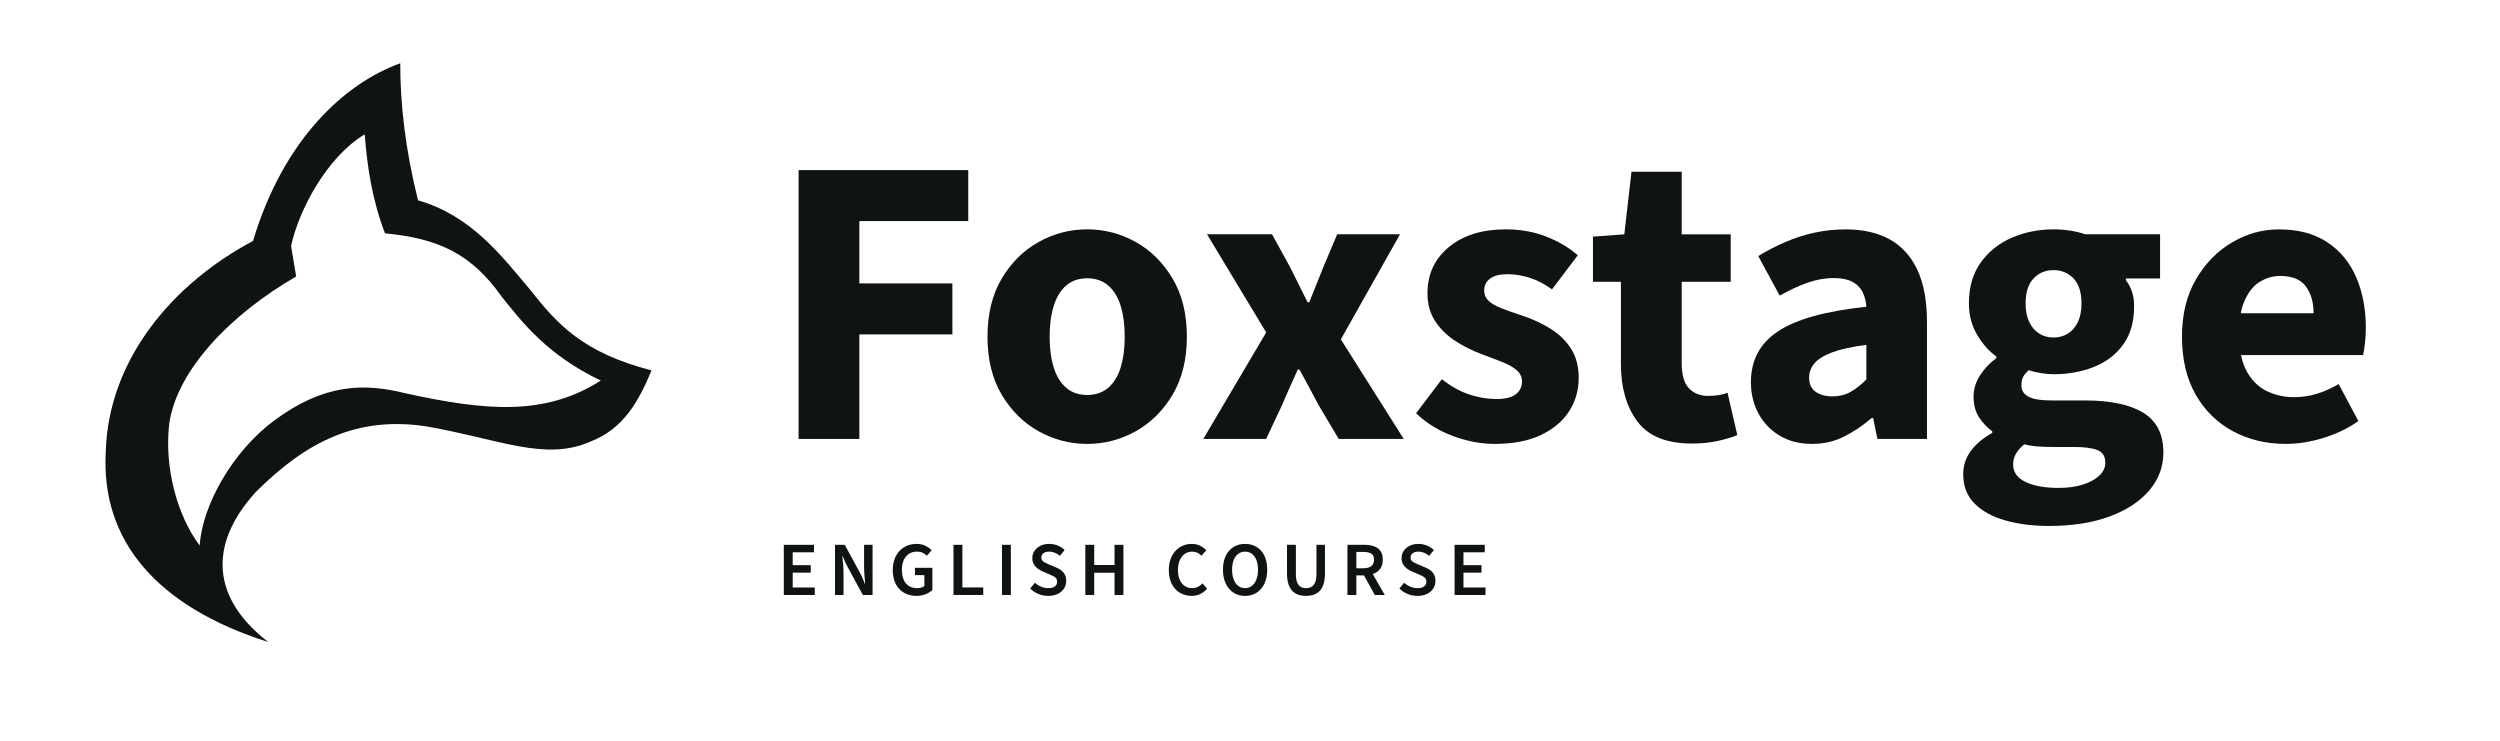
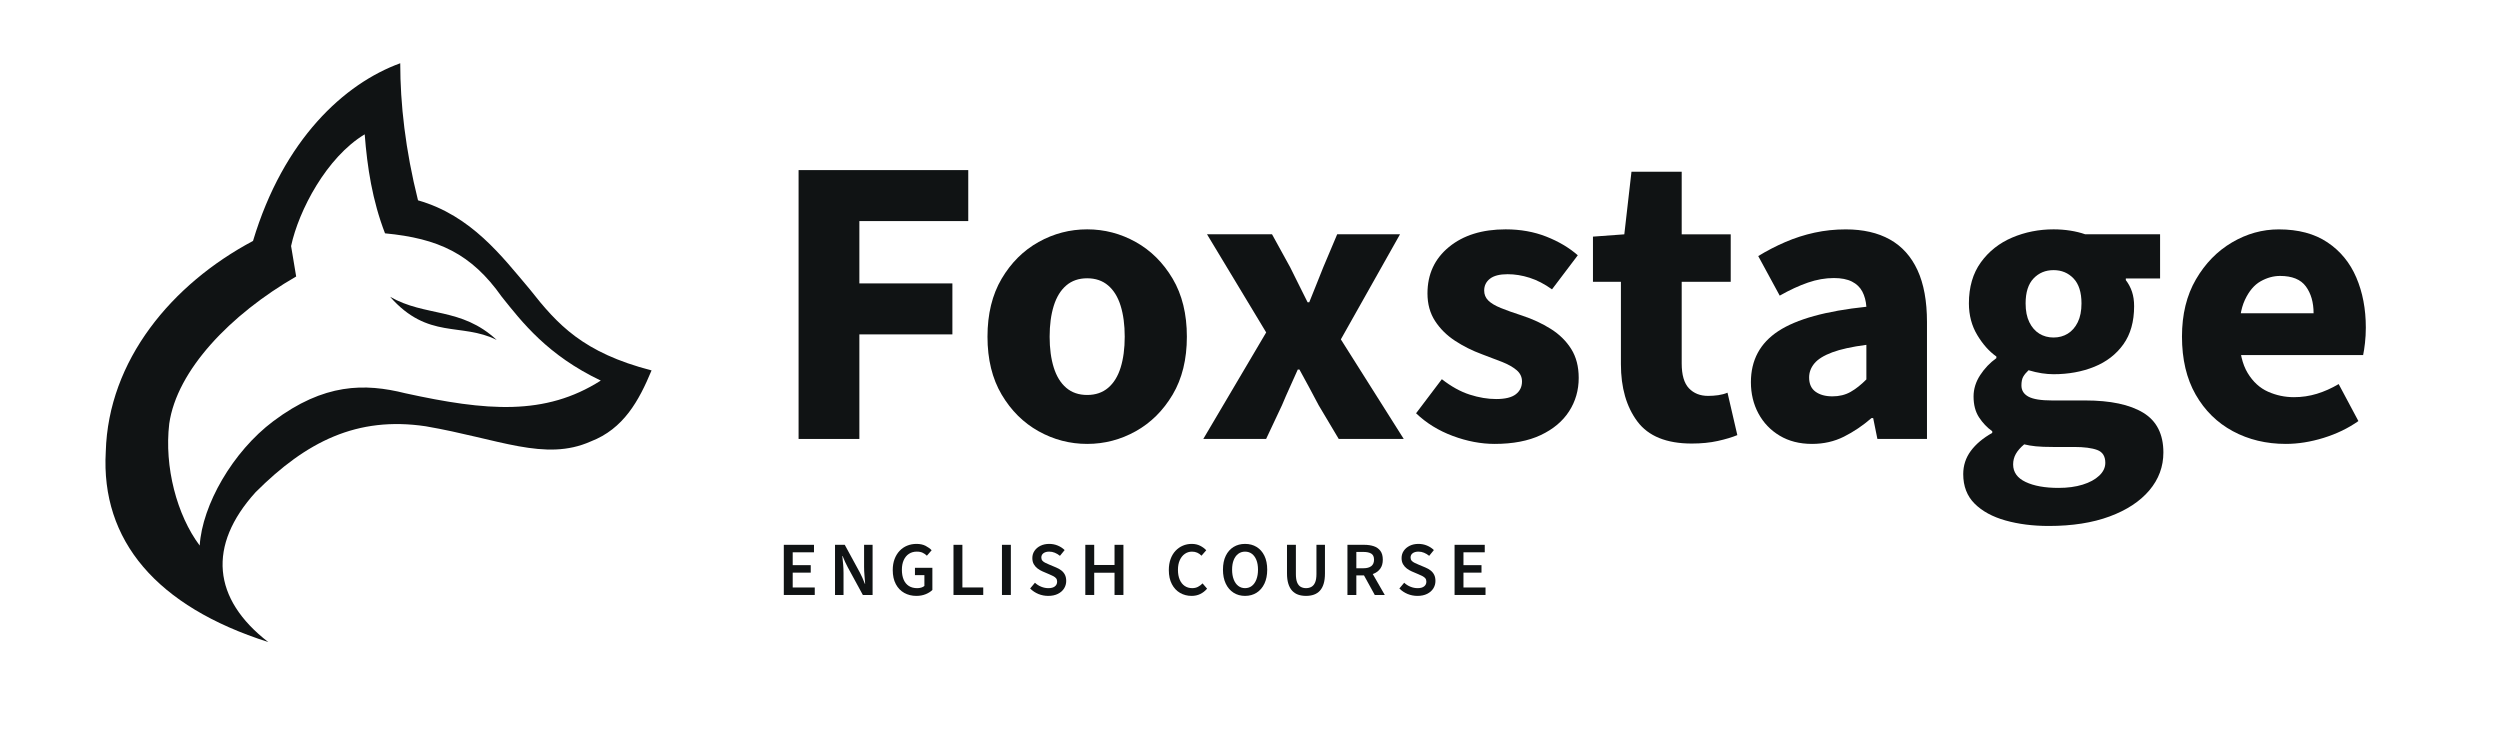
<svg xmlns="http://www.w3.org/2000/svg" viewBox="0 0 945.428 280" role="img" aria-labelledby="title">
-   <path d="M116 2 C94 10 70 32 58 72 C26 89 1 119 0 155 C-2 190 20 216 64 230 C42 213 40 192 59 171 C79 151 99 141 126 145 C155 150 173 159 191 151 C204 146 210 135 215 123 C188 116 178 105 167 91 C156 78 144 62 123 56 C118 36 116 18 116 2 Z M102 30 C87 39 76 60 73 74 L75 86 C49 101 28 123 25 144 C23 161 28 180 37 192 C38 176 50 155 66 143 C86 128 102 128 118 132 C150 139 173 141 195 127 C174 117 164 104 156 94 C144 77 131 71 110 69 C105 56 103 43 102 30 Z" fill="#101314" fill-rule="evenodd" transform="translate(40 22) scale(0.96)" />
+   <g fill="#101314" transform="translate(40 22) scale(0.96)">
+     <path d="M116 2 C94 10 70 32 58 72 C26 89 1 119 0 155 C-2 190 20 216 64 230 C42 213 40 192 59 171 C79 151 99 141 126 145 C155 150 173 159 191 151 C204 146 210 135 215 123 C188 116 178 105 167 91 C156 78 144 62 123 56 C118 36 116 18 116 2 Z M102 30 C87 39 76 60 73 74 L75 86 C49 101 28 123 25 144 C23 161 28 180 37 192 C38 176 50 155 66 143 C86 128 102 128 118 132 C150 139 173 141 195 127 C174 117 164 104 156 94 C144 77 131 71 110 69 C105 56 103 43 102 30 Z" fill-rule="evenodd" />
+     <path data-brand-eye="1.1" d="M112 94 C126 102 140 98 154 111 C140 104 127 111 112 94 Z" />
+   </g>
  <g fill="#101314" transform="translate(290 166) scale(0.156 -0.156)">
    <path d="M76.929 0V651.76H488.255V528.179H224.285V377.071H449.791V253.49H224.285V0Z" transform="translate(0 0)" />
    <path d="M277.536 -12Q214.768 -12 159.676 18.736Q104.584 49.472 70.228 107.532Q35.873 165.592 35.873 247.888Q35.873 330.36 70.228 388.508Q104.584 446.656 159.676 477.391Q214.768 508.127 277.536 508.127Q340.303 508.127 395.307 477.391Q450.311 446.656 484.755 388.508Q519.199 330.36 519.199 247.888Q519.199 165.592 484.755 107.532Q450.311 49.472 395.307 18.736Q340.303 -12 277.536 -12ZM277.536 106.637Q307.936 106.637 328.337 123.926Q348.738 141.214 358.642 173.086Q368.546 204.959 368.546 247.888Q368.546 290.816 358.642 322.777Q348.738 354.738 328.337 372.114Q307.936 389.49 277.536 389.49Q247.135 389.49 226.822 372.114Q206.51 354.738 196.517 322.777Q186.525 290.816 186.525 247.888Q186.525 204.959 196.517 173.086Q206.51 141.214 226.822 123.926Q247.135 106.637 277.536 106.637Z" transform="translate(499 0)" />
    <path d="M14 0 166.464 258.24 23.056 496.127H180.652L224.75 415.918Q235.102 395.27 245.718 373.71Q256.334 352.15 266.862 331.326H270.862Q279.094 352.15 287.886 373.71Q296.678 395.27 304.734 415.918L338.592 496.127H490.892L347.484 241.408L499.948 0H342.352L293.551 81.97Q282.199 103.322 270.495 125.322Q258.791 147.322 247.086 168.322H243.086Q233.854 147.322 223.974 125.734Q214.094 104.146 204.862 81.97L166.3 0Z" transform="translate(1044 0)" />
    <path d="M211.296 -12Q161.712 -12 109.972 7.236Q58.232 26.472 20.816 62.24L83.311 144.862Q117.431 118.214 150.871 107.482Q184.311 96.75 214.944 96.75Q247.753 96.75 262.685 108.386Q277.618 120.023 277.618 139.423Q277.618 155.768 264.474 166.88Q251.329 177.992 229.597 186.637Q207.865 195.281 180.689 205.281Q145.337 218.281 115.281 237.989Q85.225 257.697 66.844 285.992Q48.464 314.288 48.464 352.816Q48.464 422.592 100.56 465.36Q152.656 508.127 238.015 508.127Q291.847 508.127 336.558 490.508Q381.27 472.888 412.862 445.296L350.367 362.674Q323.071 382.146 296.071 390.762Q269.071 399.378 242.607 399.378Q213.918 399.378 199.926 388.417Q185.933 377.457 185.933 359.76Q185.933 345.592 195.753 335.744Q205.573 325.895 226.13 317.515Q246.686 309.135 278.158 298.959Q316.158 286.431 347.39 266.811Q378.622 247.191 396.854 218.219Q415.086 189.247 415.086 148.015Q415.086 103.127 391.731 66.948Q368.375 30.768 323.075 9.384Q277.775 -12 211.296 -12Z" transform="translate(1553 0)" />
    <path d="M256.079 -11.12Q164.36 -11.12 124.38 42.3Q84.4 95.72 84.4 181.439V380.961H16.64V490.48L92.64 496.04L110 647.8H231.758V496.04H350.599V380.961H231.758V183.119Q231.758 141.239 249.318 122.819Q266.878 104.399 295.719 104.399Q308.159 104.399 320.319 106.119Q332.479 107.839 342.799 112.159L366.599 9.32Q347.599 1.44 319.359 -4.84Q291.119 -11.12 256.079 -11.12Z" transform="translate(1986 0)" />
    <path d="M189.76 -12Q144.52 -12 111.24 7.96Q77.96 27.92 59.74 61.82Q41.52 95.72 41.52 137.6Q41.52 217.8 107.94 261.42Q174.361 305.04 321.441 320.48Q319.881 341.56 311.661 357.24Q303.441 372.921 286.461 381.501Q269.481 390.081 242.64 390.081Q211.68 390.081 179.7 379.041Q147.72 368.001 111.36 347.441L59.28 443.36Q90.76 462.6 125.0 477.38Q159.24 492.16 195.8 500.1Q232.36 508.04 271.36 508.04Q334.6 508.04 378.459 483.54Q422.319 459.04 445.339 409.3Q468.359 359.56 468.359 283.28V0H348.161L337.921 50.64H333.921Q302.161 23.2 267.12 5.6Q232.08 -12 189.76 -12ZM239.199 103.279Q264.16 103.279 283.22 114.099Q302.28 124.919 321.441 144.319V228.161Q269 221.28 238.679 209.96Q208.359 198.64 195.499 183.22Q182.638 167.8 182.638 148.959Q182.638 125.799 198.159 114.539Q213.679 103.279 239.199 103.279Z" transform="translate(2344 0)" />
    <path d="M241.76 -210.929Q184.056 -210.929 136.76 -197.637Q89.464 -184.344 61.844 -156.816Q34.225 -129.288 34.225 -85.168Q34.225 -53.992 52.489 -29.172Q70.753 -4.352 104.577 14.704V18.704Q85.753 32.176 72.517 52.412Q59.281 72.648 59.281 102.944Q59.281 130.176 75.309 154.736Q91.337 179.296 114.577 195.888V199.888Q88.457 218.24 68.221 251.916Q47.985 285.592 47.985 328.592Q47.985 388.127 76.989 428.187Q105.992 468.247 152.88 488.187Q199.768 508.127 253.184 508.127Q274.008 508.127 293.715 505.039Q313.423 501.951 330.015 496.127H511.438V389.026H428.397V385.026Q438.39 371.97 443.442 356.625Q448.495 341.281 448.495 322Q448.495 265.76 422.375 229.32Q396.255 192.88 351.839 174.912Q307.423 156.944 253.184 156.944Q239.599 156.944 224.603 159.236Q209.607 161.528 192.607 166.584Q184.023 158.528 179.674 150.916Q175.326 143.303 175.326 129.663Q175.326 111.727 192.354 102.526Q209.382 93.326 249.551 93.326H330.008Q421.543 93.326 470.491 63.618Q519.438 33.91 519.438 -32.801Q519.438 -84.337 485.435 -124.545Q451.431 -164.753 389.159 -187.841Q326.888 -210.929 241.76 -210.929ZM253.184 245.918Q272.528 245.918 287.697 255.266Q302.865 264.615 311.889 283.019Q320.914 301.423 320.914 328.592Q320.914 368.873 301.689 389.069Q282.464 409.266 253.184 409.266Q223.903 409.266 204.678 389.069Q185.454 368.873 185.454 328.592Q185.454 301.423 194.478 283.019Q203.502 264.615 218.671 255.266Q233.839 245.918 253.184 245.918ZM265.184 -118.659Q298.288 -118.659 323.721 -110.782Q349.153 -102.906 363.914 -88.974Q378.674 -75.041 378.674 -57.873Q378.674 -34 359.062 -26.712Q339.449 -19.423 303.049 -19.423H251.551Q226.127 -19.423 210.363 -17.835Q194.599 -16.247 182.015 -13.071Q168.262 -24.712 161.738 -36.32Q155.214 -47.929 155.214 -61.745Q155.214 -89.97 185.53 -104.314Q215.847 -118.659 265.184 -118.659Z" transform="translate(2866 0)" />
    <path d="M287.36 -12Q216.12 -12 158.94 18.78Q101.76 49.56 68.64 107.62Q35.52 165.68 35.52 248.24Q35.52 328.8 69.36 386.86Q103.2 444.92 156.88 476.48Q210.56 508.04 270.24 508.04Q341.16 508.04 388.119 476.64Q435.079 445.24 458.139 391.34Q481.199 337.44 481.199 270Q481.199 250.64 479.139 232.56Q477.079 214.481 474.639 203.28H149.518L148.399 304.72H354.561Q354.561 344.28 335.881 369.741Q317.2 395.201 273.36 395.201Q249.28 395.201 226.139 382.161Q202.999 369.121 188.019 337.041Q173.039 304.96 174.159 248.24Q175.279 191.92 194.719 159.899Q214.159 127.879 244.079 114.579Q273.999 101.279 306.959 101.279Q335.6 101.279 362.42 109.439Q389.24 117.599 415.36 133.039L463.199 43.36Q425.839 17.12 378.7 2.56Q331.56 -12 287.36 -12Z" transform="translate(3395 0)" />
  </g>
  <g fill="#101314" transform="translate(294 225) scale(0.029 -0.029)">
    <path d="M83.201 0V654H476.799V556.403H199.197V388.799H434.399V291.202H199.197V97.597H486.799V0Z" transform="translate(0 0)" />
    <path d="M83 0V654H210L406 294Q424 261 440.5 223.0Q457 185 472 146H476Q472 199 467.0 256.5Q462 314 462 368V654H573V0H446L250 360Q232 393 214.5 431.0Q197 469 182 508H178Q184 457 189.0 399.5Q194 342 194 286V0Z" transform="translate(668 0)" />
    <path d="M356.799 -12Q268.599 -12 198.9 26.9Q129.2 65.8 89 141.2Q48.8 216.6 48.8 324.8Q48.8 405.2 72.6 468.3Q96.4 531.4 138.6 575.8Q180.8 620.2 237.1 643.1Q293.399 666 358.399 666Q427.999 666 476.799 640.8Q525.599 615.6 555.999 583.2L494 512.002Q469.6 536.203 438.7 550.703Q407.8 565.203 361.999 565.203Q303.998 565.203 260.198 536.503Q216.397 507.802 192.197 454.802Q167.997 401.801 167.997 328.4Q167.997 253.799 190.897 200.099Q213.797 146.398 258.298 117.598Q302.798 88.797 368.399 88.797Q396 88.797 421.1 96.397Q446.201 103.998 461.601 117.598V258.801H338.4V353.999H565.598V65.6Q533.198 32.6 478.699 10.3Q424.199 -12 356.799 -12Z" transform="translate(1455 0)" />
    <path d="M83 0V654H199V98H471V0Z" transform="translate(2213 0)" />
    <path d="M83 0V654H199V0Z" transform="translate(2845 0)" />
    <path d="M274 -12Q206.4 -12 145.9 12.9Q85.4 37.8 38.4 84.4L101.199 159.598Q136.199 126.398 182.599 107.597Q228.999 88.797 276.4 88.797Q331.801 88.797 361.101 111.798Q390.402 134.798 390.402 173.199Q390.402 200.4 377.302 216.701Q364.202 233.001 341.502 244.901Q318.801 256.801 288.801 269.401L199.401 307.602Q166.801 321.802 136.401 344.302Q106.001 366.802 86.601 400.501Q67.201 434.201 67.201 481.601Q67.201 534.001 95.401 575.501Q123.6 617.001 173.1 641.5Q222.6 666 286.799 666Q346.199 666 398.499 644.3Q450.799 622.6 488.398 585.6L427.2 510.403Q395.4 536.203 360.2 550.703Q325 565.203 286.799 565.203Q240.598 565.203 212.498 544.803Q184.397 524.402 184.397 488.401Q184.397 463 198.897 446.5Q213.398 430 237.598 418.7Q261.798 407.399 288.398 395.799L376.598 358.799Q416.398 342.399 445.998 319.299Q475.598 296.199 492.198 262.999Q508.799 229.799 508.799 182.399Q508.799 129.399 481.099 85.099Q453.399 40.8 400.599 14.4Q347.799 -12 274 -12Z" transform="translate(3257 0)" />
    <path d="M83 0V654H199V391H464V654H580V0H464V290H199V0Z" transform="translate(3932 0)" />
    <path d="" transform="translate(4725 0)" />
    <path d="M346 -12Q263 -12 195.5 27.0Q128 66 88.5 141.5Q49 217 49 325Q49 405 72.0 468.5Q95 532 136.5 576.0Q178 620 232.0 643.0Q286 666 348 666Q410 666 458.0 641.5Q506 617 537 583L475 512Q450 538 419.5 551.5Q389 565 351 565Q299 565 257.5 536.0Q216 507 192.0 454.0Q168 401 168 328Q168 253 191.0 199.5Q214 146 256.0 117.5Q298 89 354 89Q396 89 429.0 106.0Q462 123 489 151L548 82Q508 36 458.0 12.0Q408 -12 346 -12Z" transform="translate(5055 0)" />
    <path d="M337 -12Q252 -12 187.0 29.5Q122 71 85.5 147.5Q49 224 49 330Q49 436 85.5 511.0Q122 586 187.0 626.0Q252 666 337 666Q423 666 488.0 626.0Q553 586 589.5 511.0Q626 436 626 330Q626 224 589.5 147.5Q553 71 488.0 29.5Q423 -12 337 -12ZM337 89Q389 89 426.5 118.5Q464 148 485.0 202.5Q506 257 506 330Q506 403 485.0 455.5Q464 508 426.5 536.5Q389 565 337 565Q286 565 248.0 536.5Q210 508 189.0 455.5Q168 403 168 330Q168 257 189.0 202.5Q210 148 248.0 118.5Q286 89 337 89Z" transform="translate(5761 0)" />
    <path d="M328 -12Q271 -12 225.5 4.0Q180 20 147.5 55.0Q115 90 97.5 146.0Q80 202 80 281V654H196V272Q196 203 212.5 163.0Q229 123 259.0 106.0Q289 89 328 89Q368 89 398.5 106.0Q429 123 446.5 163.0Q464 203 464 272V654H575V281Q575 202 558.0 146.0Q541 90 508.5 55.0Q476 20 430.5 4.0Q385 -12 328 -12Z" transform="translate(6565 0)" />
    <path d="M83.201 0V654H303.599Q371.599 654 425.999 636.1Q480.398 618.2 512.398 575.601Q544.398 533.001 544.398 460.001Q544.398 390.002 512.398 344.802Q480.398 299.602 425.999 277.602Q371.599 255.602 303.599 255.602H199.197V0ZM199.197 348.4H291.599Q359 348.4 394.501 376.4Q430.001 404.4 430.001 460.001Q430.001 516.402 394.501 538.802Q359 561.203 291.599 561.203H199.197ZM439.601 0 281.8 286.601 365.798 355.799 569.997 0Z" transform="translate(7350 0)" />
    <path d="M274 -12Q206.4 -12 145.9 12.9Q85.4 37.8 38.4 84.4L101.199 159.598Q136.199 126.398 182.599 107.597Q228.999 88.797 276.4 88.797Q331.801 88.797 361.101 111.798Q390.402 134.798 390.402 173.199Q390.402 200.4 377.302 216.701Q364.202 233.001 341.502 244.901Q318.801 256.801 288.801 269.401L199.401 307.602Q166.801 321.802 136.401 344.302Q106.001 366.802 86.601 400.501Q67.201 434.201 67.201 481.601Q67.201 534.001 95.401 575.501Q123.6 617.001 173.1 641.5Q222.6 666 286.799 666Q346.199 666 398.499 644.3Q450.799 622.6 488.398 585.6L427.2 510.403Q395.4 536.203 360.2 550.703Q325 565.203 286.799 565.203Q240.598 565.203 212.498 544.803Q184.397 524.402 184.397 488.401Q184.397 463 198.897 446.5Q213.398 430 237.598 418.7Q261.798 407.399 288.398 395.799L376.598 358.799Q416.398 342.399 445.998 319.299Q475.598 296.199 492.198 262.999Q508.799 229.799 508.799 182.399Q508.799 129.399 481.099 85.099Q453.399 40.8 400.599 14.4Q347.799 -12 274 -12Z" transform="translate(8072 0)" />
    <path d="M83.201 0V654H476.799V556.403H199.197V388.799H434.399V291.202H199.197V97.597H486.799V0Z" transform="translate(8747 0)" />
  </g>
</svg>
